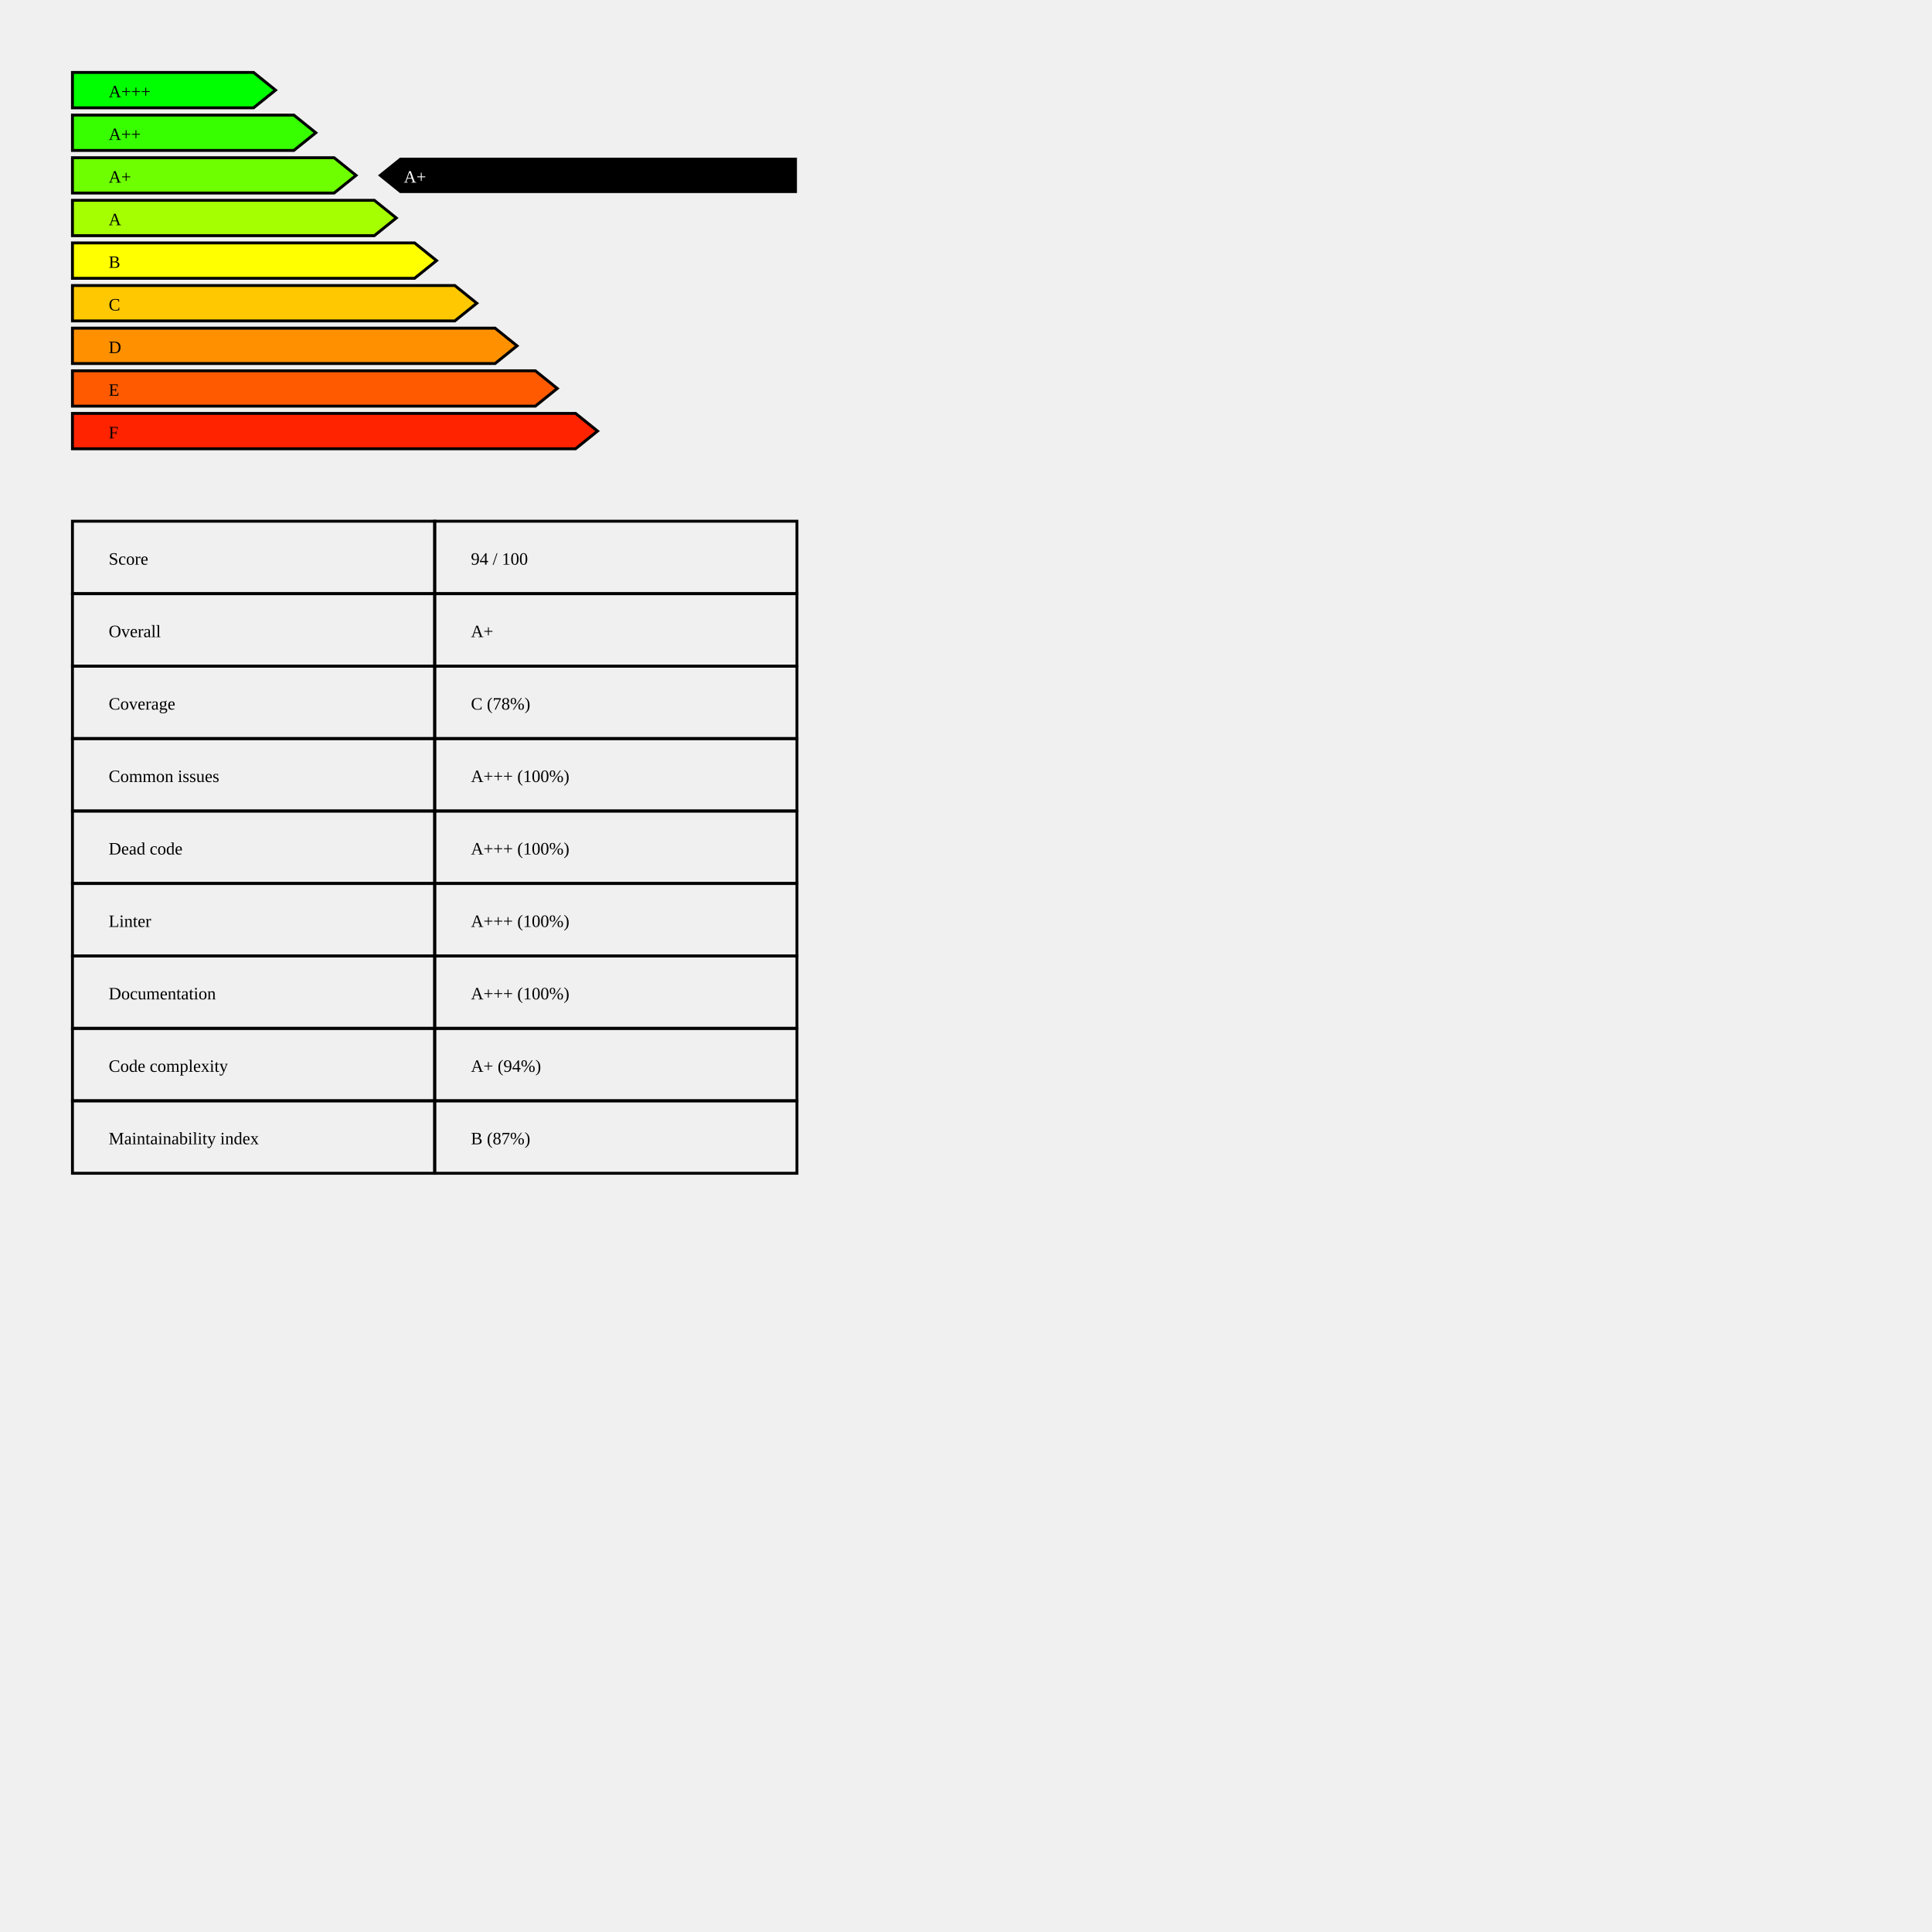
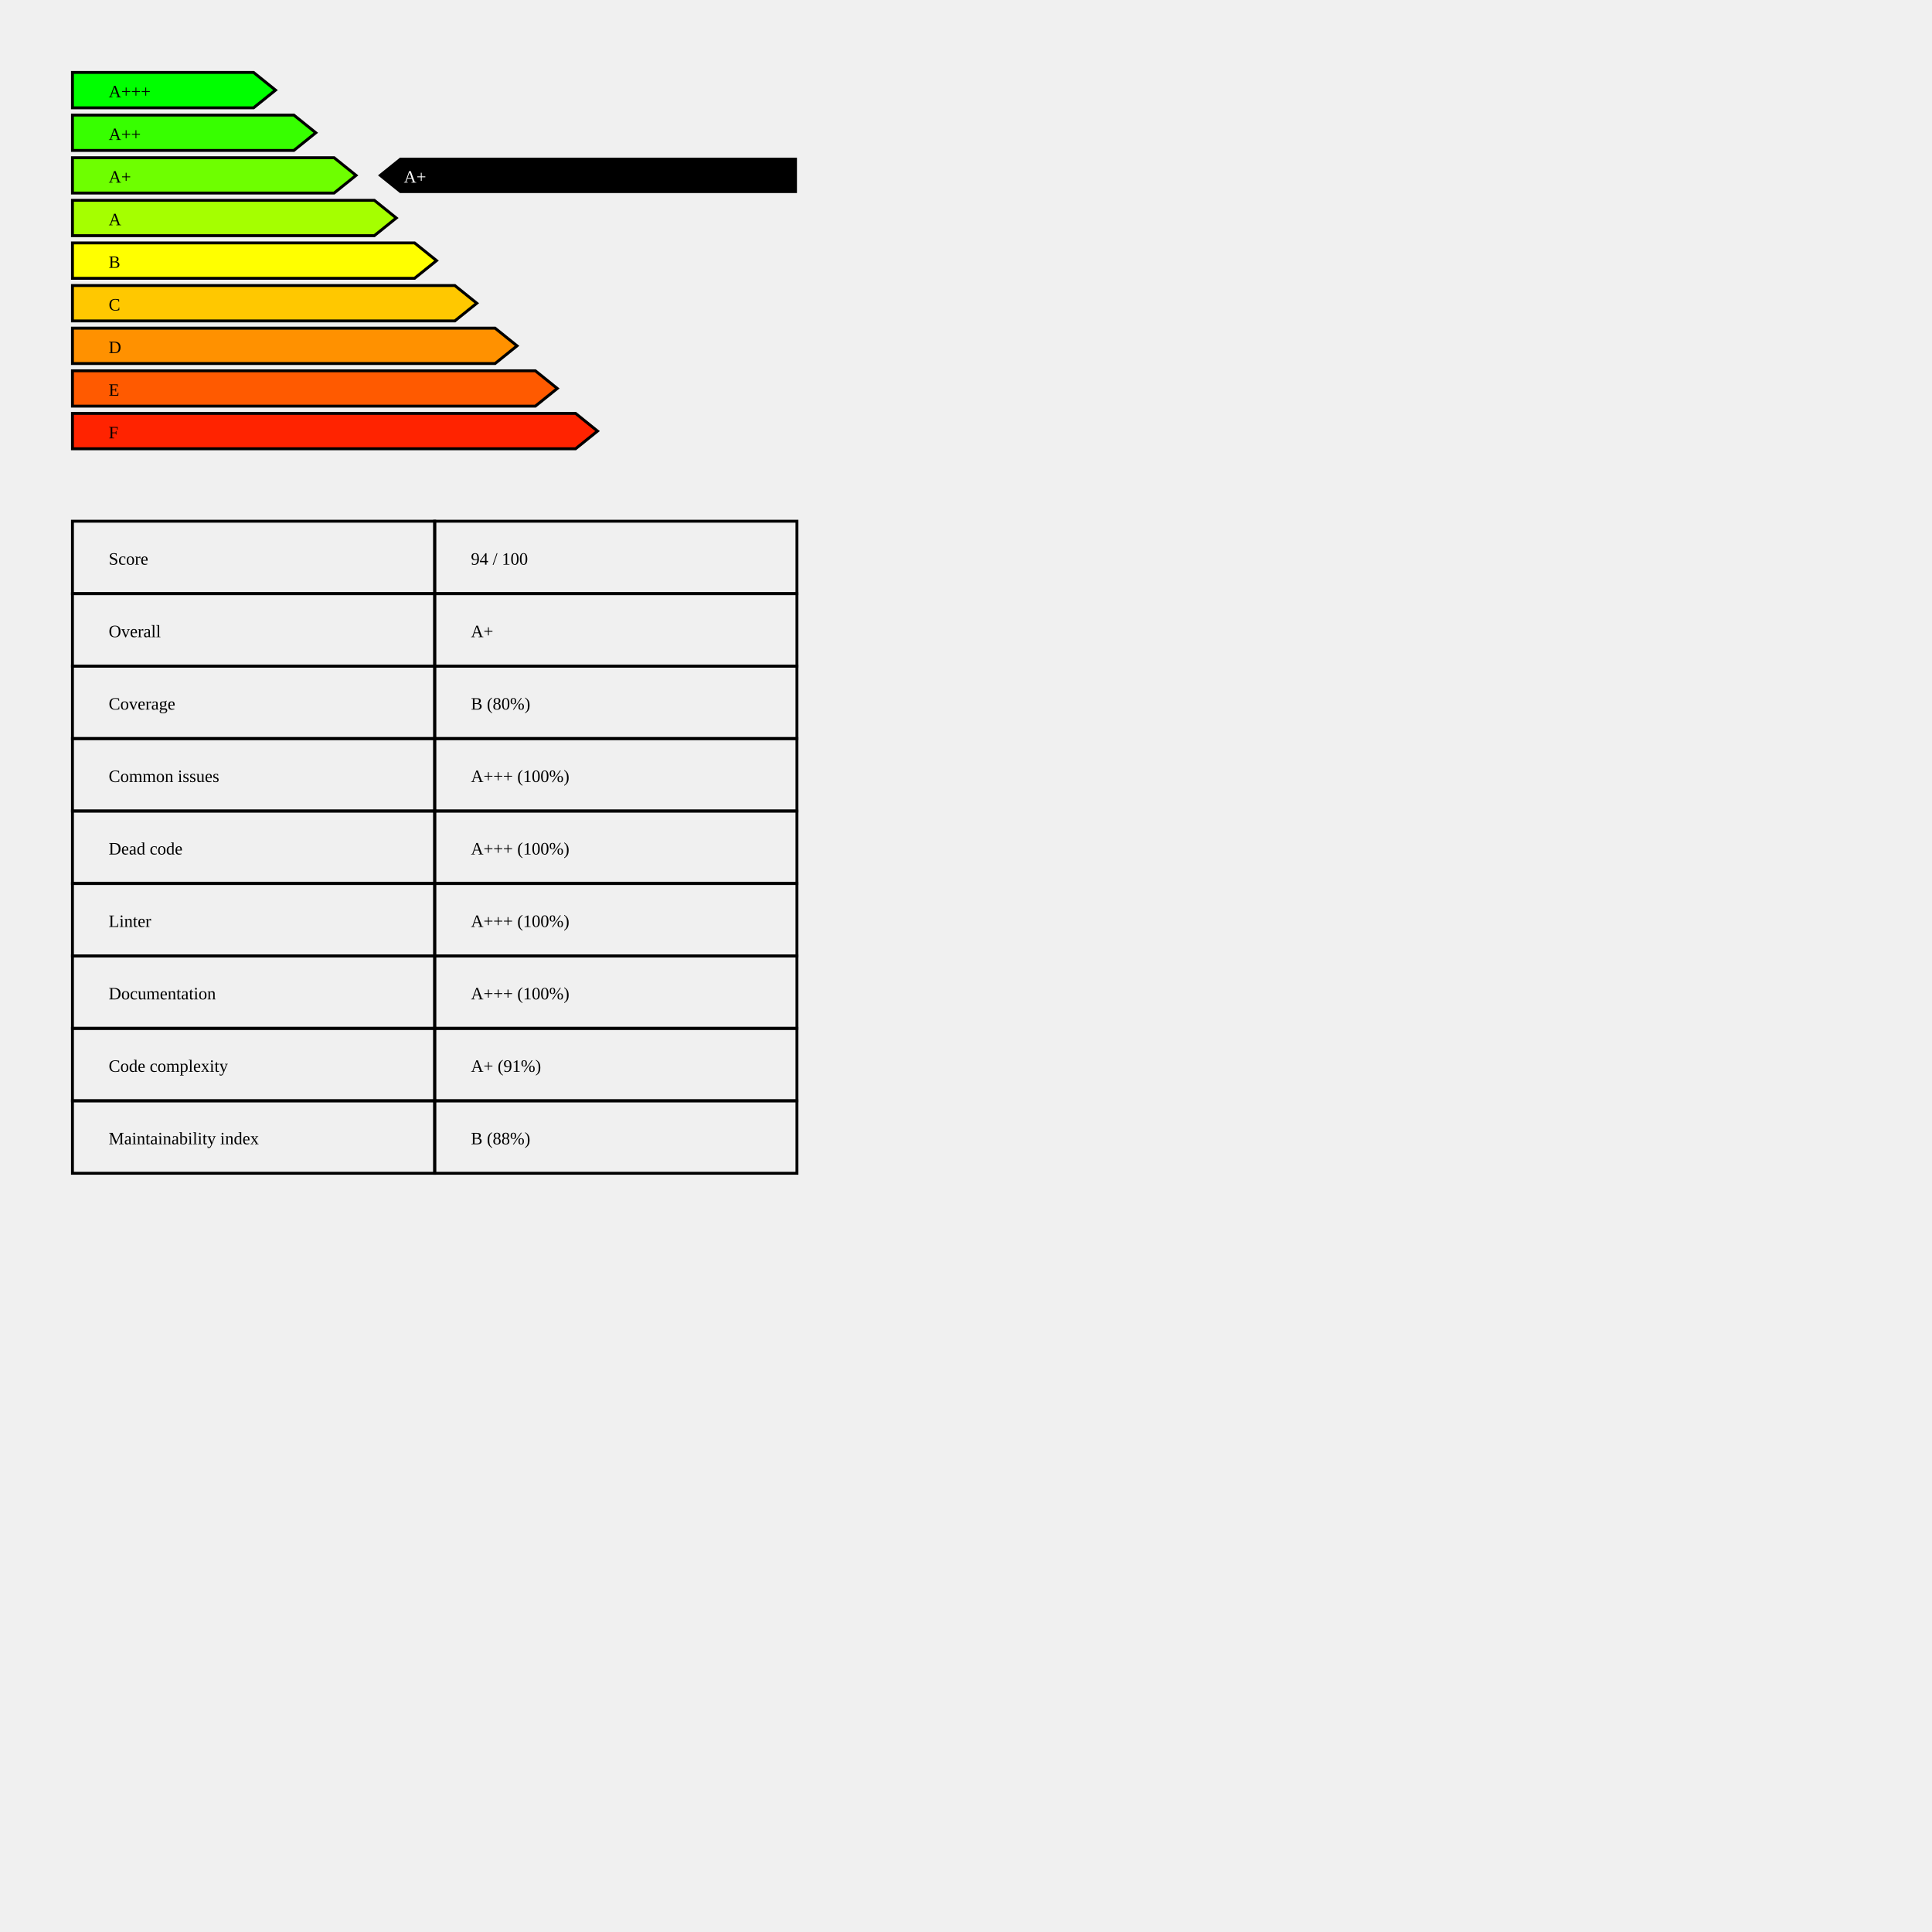
<svg xmlns="http://www.w3.org/2000/svg" baseProfile="full" height="1000pt" version="1.1" width="1000pt">
  <defs />
  <polygon points="50,50.0 175.0,50.0 190.152,62.206 175.0,74.412 50,74.412 50,50.0" style="fill:rgb(0 255 0);stroke:black;stroke-width:2;" />
  <text x="75.0" y="67.206">A+++</text>
  <polygon points="50,79.412 202.778,79.412 217.929,91.618 202.778,103.824 50,103.824 50,79.412" style="fill:rgb(55 255 0);stroke:black;stroke-width:2;" />
  <text x="75.0" y="96.618">A++</text>
  <polygon points="50,108.824 230.556,108.824 245.707,121.029 230.556,133.235 50,133.235 50,108.824" style="fill:rgb(110 255 0);stroke:black;stroke-width:2;" />
  <text x="75.0" y="126.029">A+</text>
  <polygon points="50,138.235 258.333,138.235 273.485,150.441 258.333,162.647 50,162.647 50,138.235" style="fill:rgb(165 255 0);stroke:black;stroke-width:2;" />
  <text x="75.0" y="155.441">A</text>
  <polygon points="50,167.647 286.111,167.647 301.263,179.853 286.111,192.059 50,192.059 50,167.647" style="fill:rgb(255 255 0);stroke:black;stroke-width:2;" />
  <text x="75.0" y="184.853">B</text>
  <polygon points="50,197.059 313.889,197.059 329.04,209.265 313.889,221.471 50,221.471 50,197.059" style="fill:rgb(255 200 0);stroke:black;stroke-width:2;" />
  <text x="75.0" y="214.265">C</text>
  <polygon points="50,226.471 341.667,226.471 356.818,238.676 341.667,250.882 50,250.882 50,226.471" style="fill:rgb(255 145 0);stroke:black;stroke-width:2;" />
  <text x="75.0" y="243.676">D</text>
  <polygon points="50,255.882 369.444,255.882 384.596,268.088 369.444,280.294 50,280.294 50,255.882" style="fill:rgb(255 90 0);stroke:black;stroke-width:2;" />
  <text x="75.0" y="273.088">E</text>
  <polygon points="50,285.294 397.222,285.294 412.374,297.5 397.222,309.706 50,309.706 50,285.294" style="fill:rgb(255 35 0);stroke:black;stroke-width:2;" />
  <text x="75.0" y="302.5">F</text>
  <polygon points="276.01,108.824 260.859,121.029 276.01,133.235 550,133.235 550,108.824" style="fill:black;" />
  <text fill="white" x="278.687" y="126.029">A+</text>
  <text x="75.0" y="389.706">Score</text>
  <text x="325.0" y="389.706">94 / 100</text>
  <polygon points="50,359.706 300,359.706 300,409.706 50,409.706 50,359.706" style="fill:none; stroke:black;stroke-width:2;" />
  <polygon points="300,359.706 550,359.706 550,409.706 300,409.706 300,359.706" style="fill:none; stroke:black;stroke-width:2;" />
  <text x="75.0" y="439.706">Overall</text>
  <text x="325.0" y="439.706">A+</text>
  <polygon points="50,409.706 300,409.706 300,459.706 50,459.706 50,409.706" style="fill:none; stroke:black;stroke-width:2;" />
  <polygon points="300,409.706 550,409.706 550,459.706 300,459.706 300,409.706" style="fill:none; stroke:black;stroke-width:2;" />
  <text x="75.0" y="489.706">Coverage</text>
-   <text x="325.0" y="489.706">C  (78%)</text>
+   <text x="325.0" y="489.706">B  (80%)</text>
  <polygon points="50,459.706 300,459.706 300,509.706 50,509.706 50,459.706" style="fill:none; stroke:black;stroke-width:2;" />
  <polygon points="300,459.706 550,459.706 550,509.706 300,509.706 300,459.706" style="fill:none; stroke:black;stroke-width:2;" />
  <text x="75.0" y="539.706">Common issues</text>
  <text x="325.0" y="539.706">A+++  (100%)</text>
  <polygon points="50,509.706 300,509.706 300,559.706 50,559.706 50,509.706" style="fill:none; stroke:black;stroke-width:2;" />
  <polygon points="300,509.706 550,509.706 550,559.706 300,559.706 300,509.706" style="fill:none; stroke:black;stroke-width:2;" />
  <text x="75.0" y="589.706">Dead code</text>
  <text x="325.0" y="589.706">A+++  (100%)</text>
  <polygon points="50,559.706 300,559.706 300,609.706 50,609.706 50,559.706" style="fill:none; stroke:black;stroke-width:2;" />
  <polygon points="300,559.706 550,559.706 550,609.706 300,609.706 300,559.706" style="fill:none; stroke:black;stroke-width:2;" />
  <text x="75.0" y="639.706">Linter</text>
  <text x="325.0" y="639.706">A+++  (100%)</text>
  <polygon points="50,609.706 300,609.706 300,659.706 50,659.706 50,609.706" style="fill:none; stroke:black;stroke-width:2;" />
  <polygon points="300,609.706 550,609.706 550,659.706 300,659.706 300,609.706" style="fill:none; stroke:black;stroke-width:2;" />
  <text x="75.0" y="689.706">Documentation</text>
  <text x="325.0" y="689.706">A+++  (100%)</text>
  <polygon points="50,659.706 300,659.706 300,709.706 50,709.706 50,659.706" style="fill:none; stroke:black;stroke-width:2;" />
  <polygon points="300,659.706 550,659.706 550,709.706 300,709.706 300,659.706" style="fill:none; stroke:black;stroke-width:2;" />
  <text x="75.0" y="739.706">Code complexity</text>
-   <text x="325.0" y="739.706">A+  (94%)</text>
+   <text x="325.0" y="739.706">A+  (91%)</text>
  <polygon points="50,709.706 300,709.706 300,759.706 50,759.706 50,709.706" style="fill:none; stroke:black;stroke-width:2;" />
  <polygon points="300,709.706 550,709.706 550,759.706 300,759.706 300,709.706" style="fill:none; stroke:black;stroke-width:2;" />
  <text x="75.0" y="789.706">Maintainability index</text>
-   <text x="325.0" y="789.706">B  (87%)</text>
+   <text x="325.0" y="789.706">B  (88%)</text>
  <polygon points="50,759.706 300,759.706 300,809.706 50,809.706 50,759.706" style="fill:none; stroke:black;stroke-width:2;" />
  <polygon points="300,759.706 550,759.706 550,809.706 300,809.706 300,759.706" style="fill:none; stroke:black;stroke-width:2;" />
</svg>
